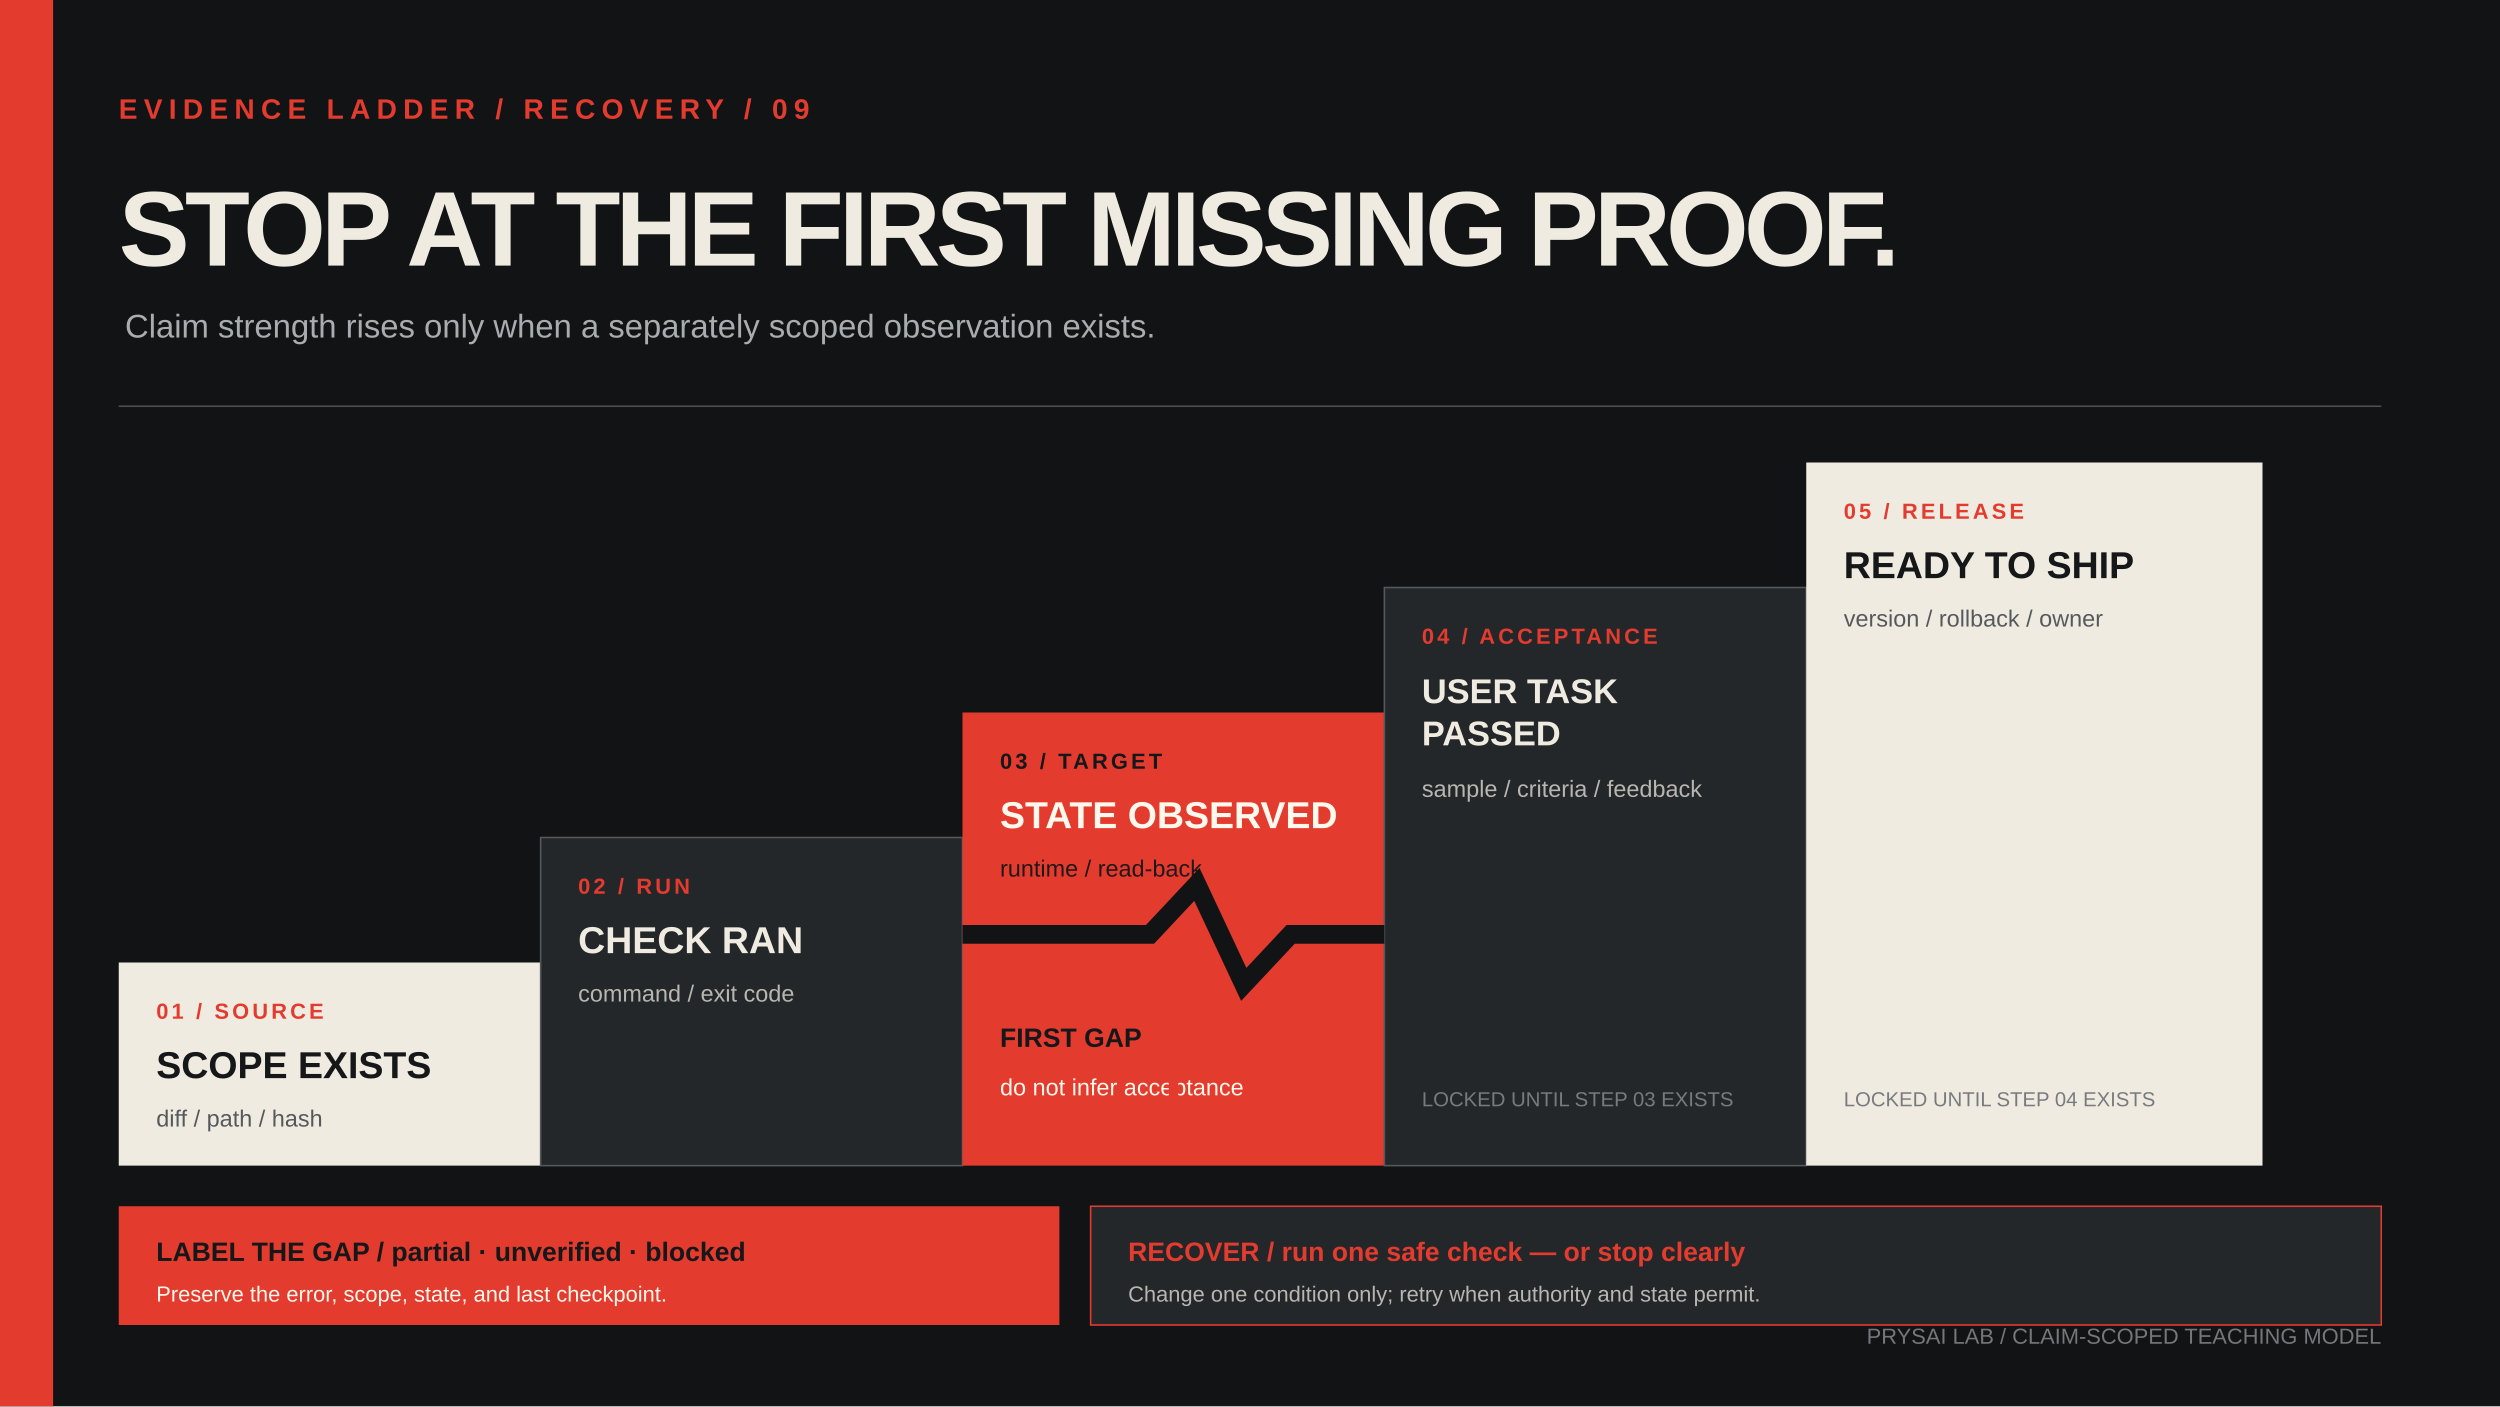
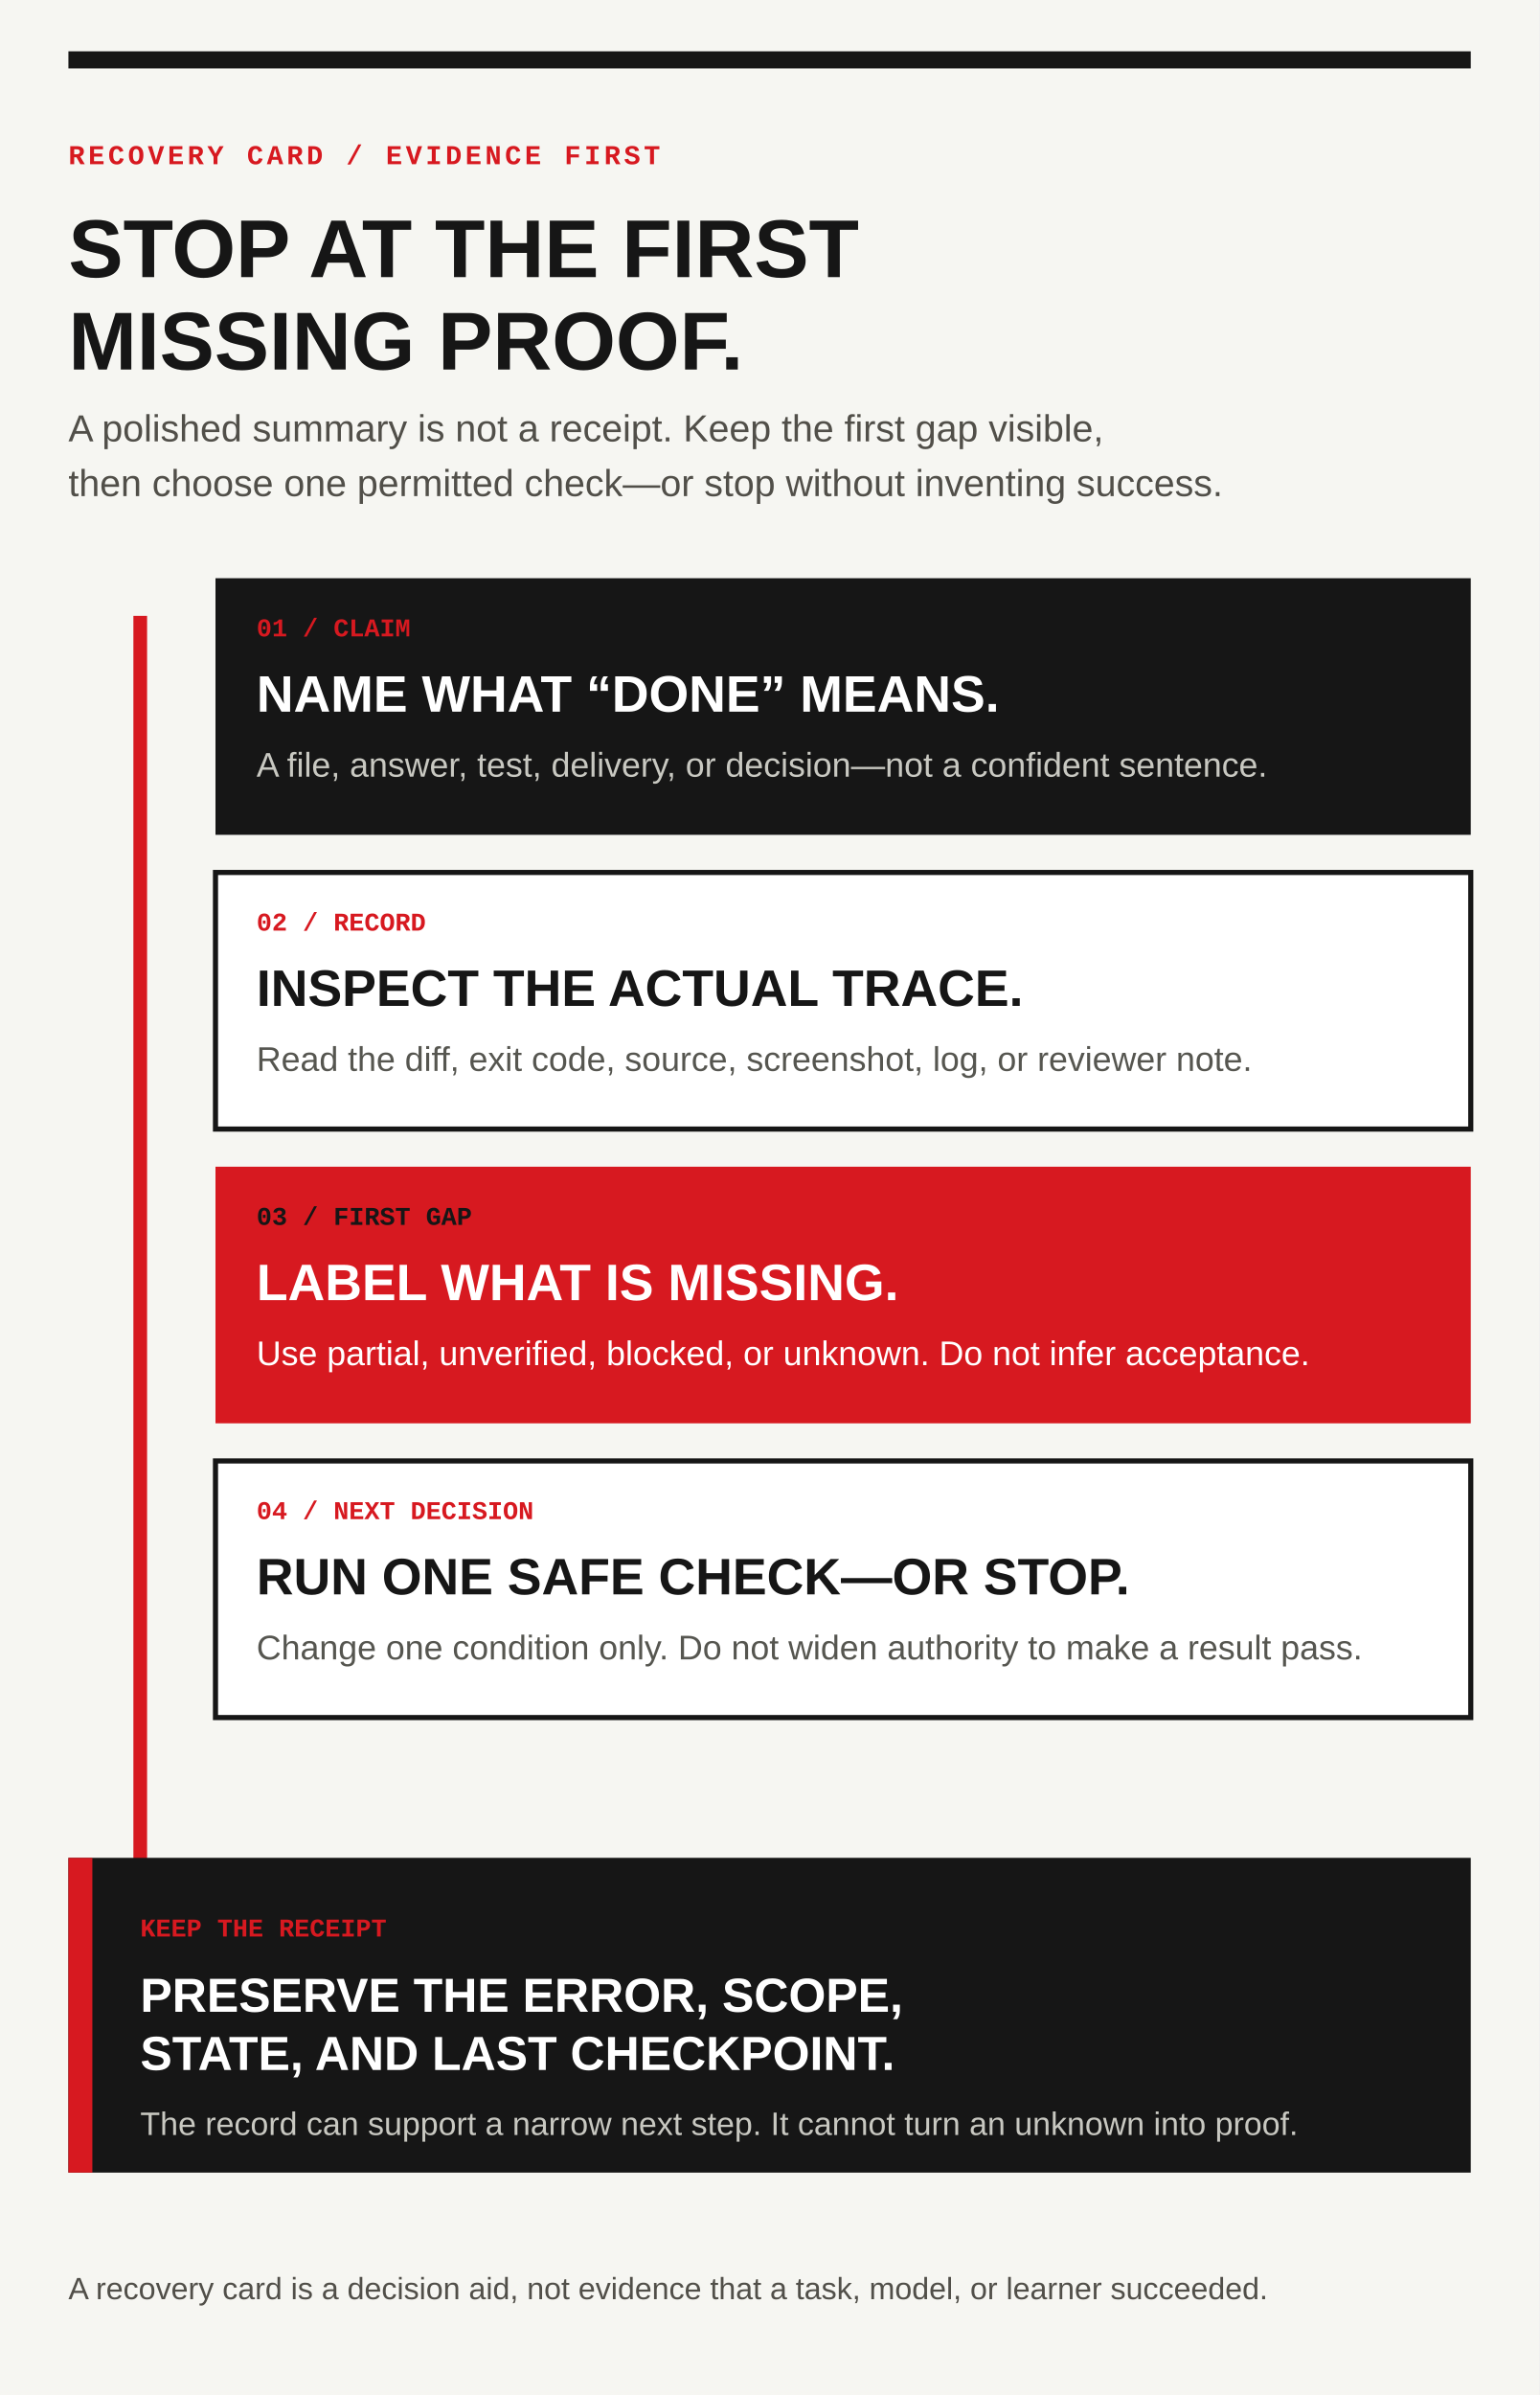
- <svg xmlns="http://www.w3.org/2000/svg" viewBox="0 0 1600 900" role="img" aria-labelledby="title desc">
-   <rect width="1600" height="900" fill="#111315" />
-   <rect width="34" height="900" fill="#e43b2f" />
-   <g font-family="Arial, Helvetica, sans-serif">
-     <text x="76" y="76" fill="#e43b2f" font-size="18" font-weight="700" letter-spacing="4">EVIDENCE LADDER / RECOVERY / 09</text>
-     <text x="76" y="170" fill="#f0ebe1" font-size="68" font-weight="800" letter-spacing="-3">STOP AT THE FIRST MISSING PROOF.</text>
-     <text x="80" y="216" fill="#a9adb0" font-size="21">Claim strength rises only when a separately scoped observation exists.</text>
-     <path d="M76 260H1524" stroke="#f0ebe1" stroke-opacity=".28" />
-     <g transform="translate(76 296)">
-       <rect x="0" y="320" width="270" height="130" fill="#f0ebe1" />
-       <rect x="270" y="240" width="270" height="210" fill="#24272a" stroke="#55595c" />
-       <rect x="540" y="160" width="270" height="290" fill="#e43b2f" />
-       <rect x="810" y="80" width="270" height="370" fill="#24272a" stroke="#55595c" />
-       <rect x="1080" width="292" height="450" fill="#f0ebe1" />
-       <text x="24" y="356" fill="#e43b2f" font-size="14" font-weight="700" letter-spacing="2">01 / SOURCE</text>
-       <text x="24" y="394" fill="#151719" font-size="24" font-weight="800">SCOPE EXISTS</text>
-       <text x="24" y="425" fill="#55595c" font-size="15">diff / path / hash</text>
-       <text x="294" y="276" fill="#e43b2f" font-size="14" font-weight="700" letter-spacing="2">02 / RUN</text>
-       <text x="294" y="314" fill="#f0ebe1" font-size="24" font-weight="800">CHECK RAN</text>
-       <text x="294" y="345" fill="#b8b6b0" font-size="15">command / exit code</text>
-       <text x="564" y="196" fill="#151719" font-size="14" font-weight="800" letter-spacing="2">03 / TARGET</text>
-       <text x="564" y="234" fill="#fff8ed" font-size="24" font-weight="800">STATE OBSERVED</text>
-       <text x="564" y="265" fill="#211719" font-size="15">runtime / read-back</text>
-       <path d="M540 302H660L690 270L720 334L750 302H810" fill="none" stroke="#111315" stroke-width="12" />
-       <text x="564" y="374" fill="#151719" font-size="17" font-weight="800">FIRST GAP</text>
-       <text x="564" y="405" fill="#fff8ed" font-size="15">do not infer acceptance</text>
-       <text x="834" y="116" fill="#e43b2f" font-size="14" font-weight="700" letter-spacing="2">04 / ACCEPTANCE</text>
-       <text x="834" y="154" fill="#f0ebe1" font-size="22" font-weight="800">USER TASK</text>
-       <text x="834" y="181" fill="#f0ebe1" font-size="22" font-weight="800">PASSED</text>
-       <text x="834" y="214" fill="#b8b6b0" font-size="15">sample / criteria / feedback</text>
-       <text x="834" y="412" fill="#777b7e" font-size="13">LOCKED UNTIL STEP 03 EXISTS</text>
-       <text x="1104" y="36" fill="#e43b2f" font-size="14" font-weight="700" letter-spacing="2">05 / RELEASE</text>
-       <text x="1104" y="74" fill="#151719" font-size="24" font-weight="800">READY TO SHIP</text>
-       <text x="1104" y="105" fill="#55595c" font-size="15">version / rollback / owner</text>
-       <text x="1104" y="412" fill="#777b7e" font-size="13">LOCKED UNTIL STEP 04 EXISTS</text>
-     </g>
-     <path d="M751 598V720H660" fill="none" stroke="#e43b2f" stroke-width="6" />
-     <g transform="translate(76 826)">
-       <rect y="-54" width="602" height="76" fill="#e43b2f" />
-       <text x="24" y="-19" fill="#151719" font-size="17" font-weight="800">LABEL THE GAP / partial · unverified · blocked</text>
-       <text x="24" y="7" fill="#fff8ed" font-size="14">Preserve the error, scope, state, and last checkpoint.</text>
-       <rect x="622" y="-54" width="826" height="76" fill="#24272a" stroke="#e43b2f" />
-       <text x="646" y="-19" fill="#e43b2f" font-size="17" font-weight="800">RECOVER / run one safe check — or stop clearly</text>
-       <text x="646" y="7" fill="#b8b6b0" font-size="14">Change one condition only; retry when authority and state permit.</text>
-     </g>
-     <text x="1524" y="860" text-anchor="end" fill="#74787b" font-size="14">PRYSAI LAB / CLAIM-SCOPED TEACHING MODEL</text>
+ <svg xmlns="http://www.w3.org/2000/svg" viewBox="0 0 900 1400" role="img" aria-labelledby="title desc">
+   <rect width="900" height="1400" fill="#f6f6f2" />
+   <rect x="40" y="30" width="820" height="10" fill="#161616" />
+   <text x="40" y="96" fill="#d71920" font-family="Consolas, 'Courier New', monospace" font-size="16" font-weight="700" letter-spacing="2">RECOVERY CARD / EVIDENCE FIRST</text>
+   <text x="40" y="162" fill="#161616" font-family="Arial, Helvetica, sans-serif" font-size="48" font-weight="900">STOP AT THE FIRST</text>
+   <text x="40" y="216" fill="#161616" font-family="Arial, Helvetica, sans-serif" font-size="48" font-weight="900">MISSING PROOF.</text>
+   <text x="40" y="258" fill="#514f49" font-family="Arial, Helvetica, sans-serif" font-size="22">A polished summary is not a receipt. Keep the first gap visible,</text>
+   <text x="40" y="290" fill="#514f49" font-family="Arial, Helvetica, sans-serif" font-size="22">then choose one permitted check—or stop without inventing success.</text>
+   <line x1="82" y1="360" x2="82" y2="1128" stroke="#d71920" stroke-width="8" />
+   <g transform="translate(126 338)">
+     <rect width="734" height="150" fill="#161616" />
+     <text x="24" y="34" fill="#d71920" font-family="Consolas, 'Courier New', monospace" font-size="15" font-weight="700">01 / CLAIM</text>
+     <text x="24" y="78" fill="#ffffff" font-family="Arial, Helvetica, sans-serif" font-size="30" font-weight="900">NAME WHAT “DONE” MEANS.</text>
+     <text x="24" y="116" fill="#c8c8c1" font-family="Arial, Helvetica, sans-serif" font-size="20">A file, answer, test, delivery, or decision—not a confident sentence.</text>
  </g>
+   <g transform="translate(126 510)">
+     <rect width="734" height="150" fill="#ffffff" stroke="#161616" stroke-width="3" />
+     <text x="24" y="34" fill="#d71920" font-family="Consolas, 'Courier New', monospace" font-size="15" font-weight="700">02 / RECORD</text>
+     <text x="24" y="78" fill="#161616" font-family="Arial, Helvetica, sans-serif" font-size="30" font-weight="900">INSPECT THE ACTUAL TRACE.</text>
+     <text x="24" y="116" fill="#565650" font-family="Arial, Helvetica, sans-serif" font-size="20">Read the diff, exit code, source, screenshot, log, or reviewer note.</text>
+   </g>
+   <g transform="translate(126 682)">
+     <rect width="734" height="150" fill="#d71920" />
+     <text x="24" y="34" fill="#161616" font-family="Consolas, 'Courier New', monospace" font-size="15" font-weight="700">03 / FIRST GAP</text>
+     <text x="24" y="78" fill="#ffffff" font-family="Arial, Helvetica, sans-serif" font-size="30" font-weight="900">LABEL WHAT IS MISSING.</text>
+     <text x="24" y="116" fill="#ffffff" font-family="Arial, Helvetica, sans-serif" font-size="20">Use partial, unverified, blocked, or unknown. Do not infer acceptance.</text>
+   </g>
+   <g transform="translate(126 854)">
+     <rect width="734" height="150" fill="#ffffff" stroke="#161616" stroke-width="3" />
+     <text x="24" y="34" fill="#d71920" font-family="Consolas, 'Courier New', monospace" font-size="15" font-weight="700">04 / NEXT DECISION</text>
+     <text x="24" y="78" fill="#161616" font-family="Arial, Helvetica, sans-serif" font-size="30" font-weight="900">RUN ONE SAFE CHECK—OR STOP.</text>
+     <text x="24" y="116" fill="#565650" font-family="Arial, Helvetica, sans-serif" font-size="20">Change one condition only. Do not widen authority to make a result pass.</text>
+   </g>
+   <rect x="40" y="1086" width="820" height="184" fill="#161616" />
+   <rect x="40" y="1086" width="14" height="184" fill="#d71920" />
+   <text x="82" y="1132" fill="#d71920" font-family="Consolas, 'Courier New', monospace" font-size="15" font-weight="700">KEEP THE RECEIPT</text>
+   <text x="82" y="1176" fill="#ffffff" font-family="Arial, Helvetica, sans-serif" font-size="28" font-weight="900">PRESERVE THE ERROR, SCOPE,</text>
+   <text x="82" y="1210" fill="#ffffff" font-family="Arial, Helvetica, sans-serif" font-size="28" font-weight="900">STATE, AND LAST CHECKPOINT.</text>
+   <text x="82" y="1248" fill="#c8c8c1" font-family="Arial, Helvetica, sans-serif" font-size="19">The record can support a narrow next step. It cannot turn an unknown into proof.</text>
+   <text x="40" y="1344" fill="#514f49" font-family="Arial, Helvetica, sans-serif" font-size="18">A recovery card is a decision aid, not evidence that a task, model, or learner succeeded.</text>
</svg>
